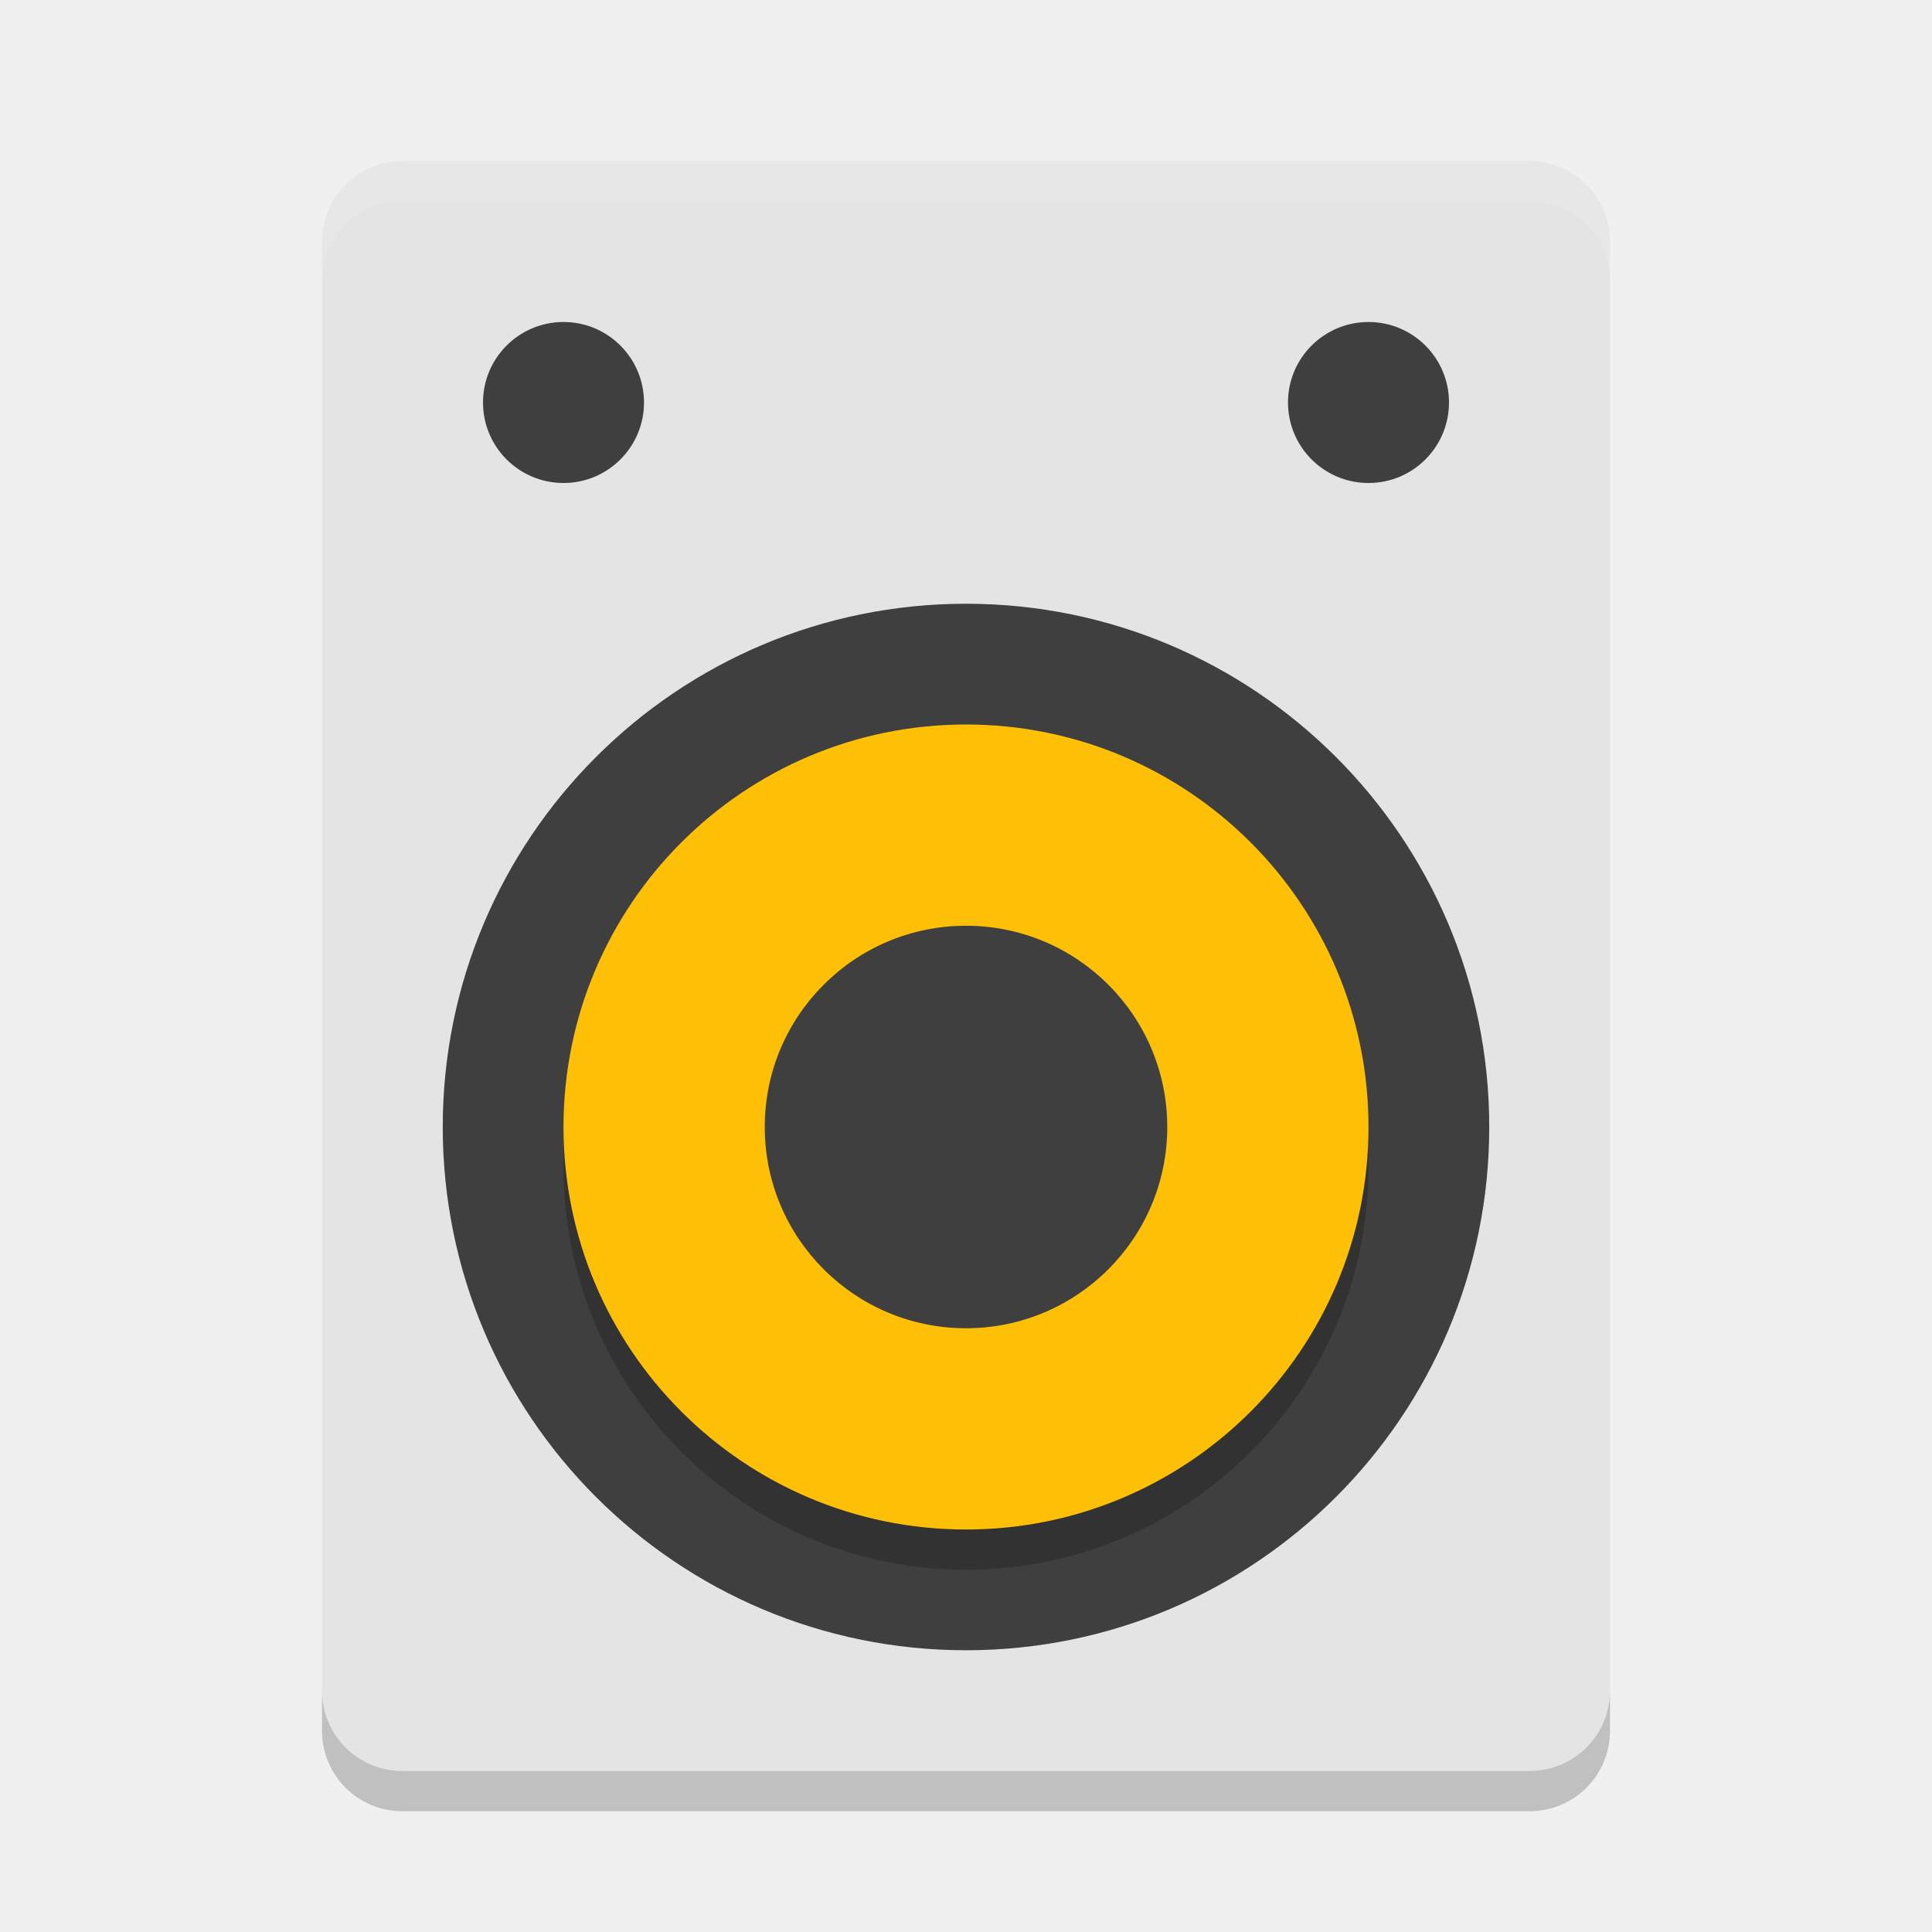
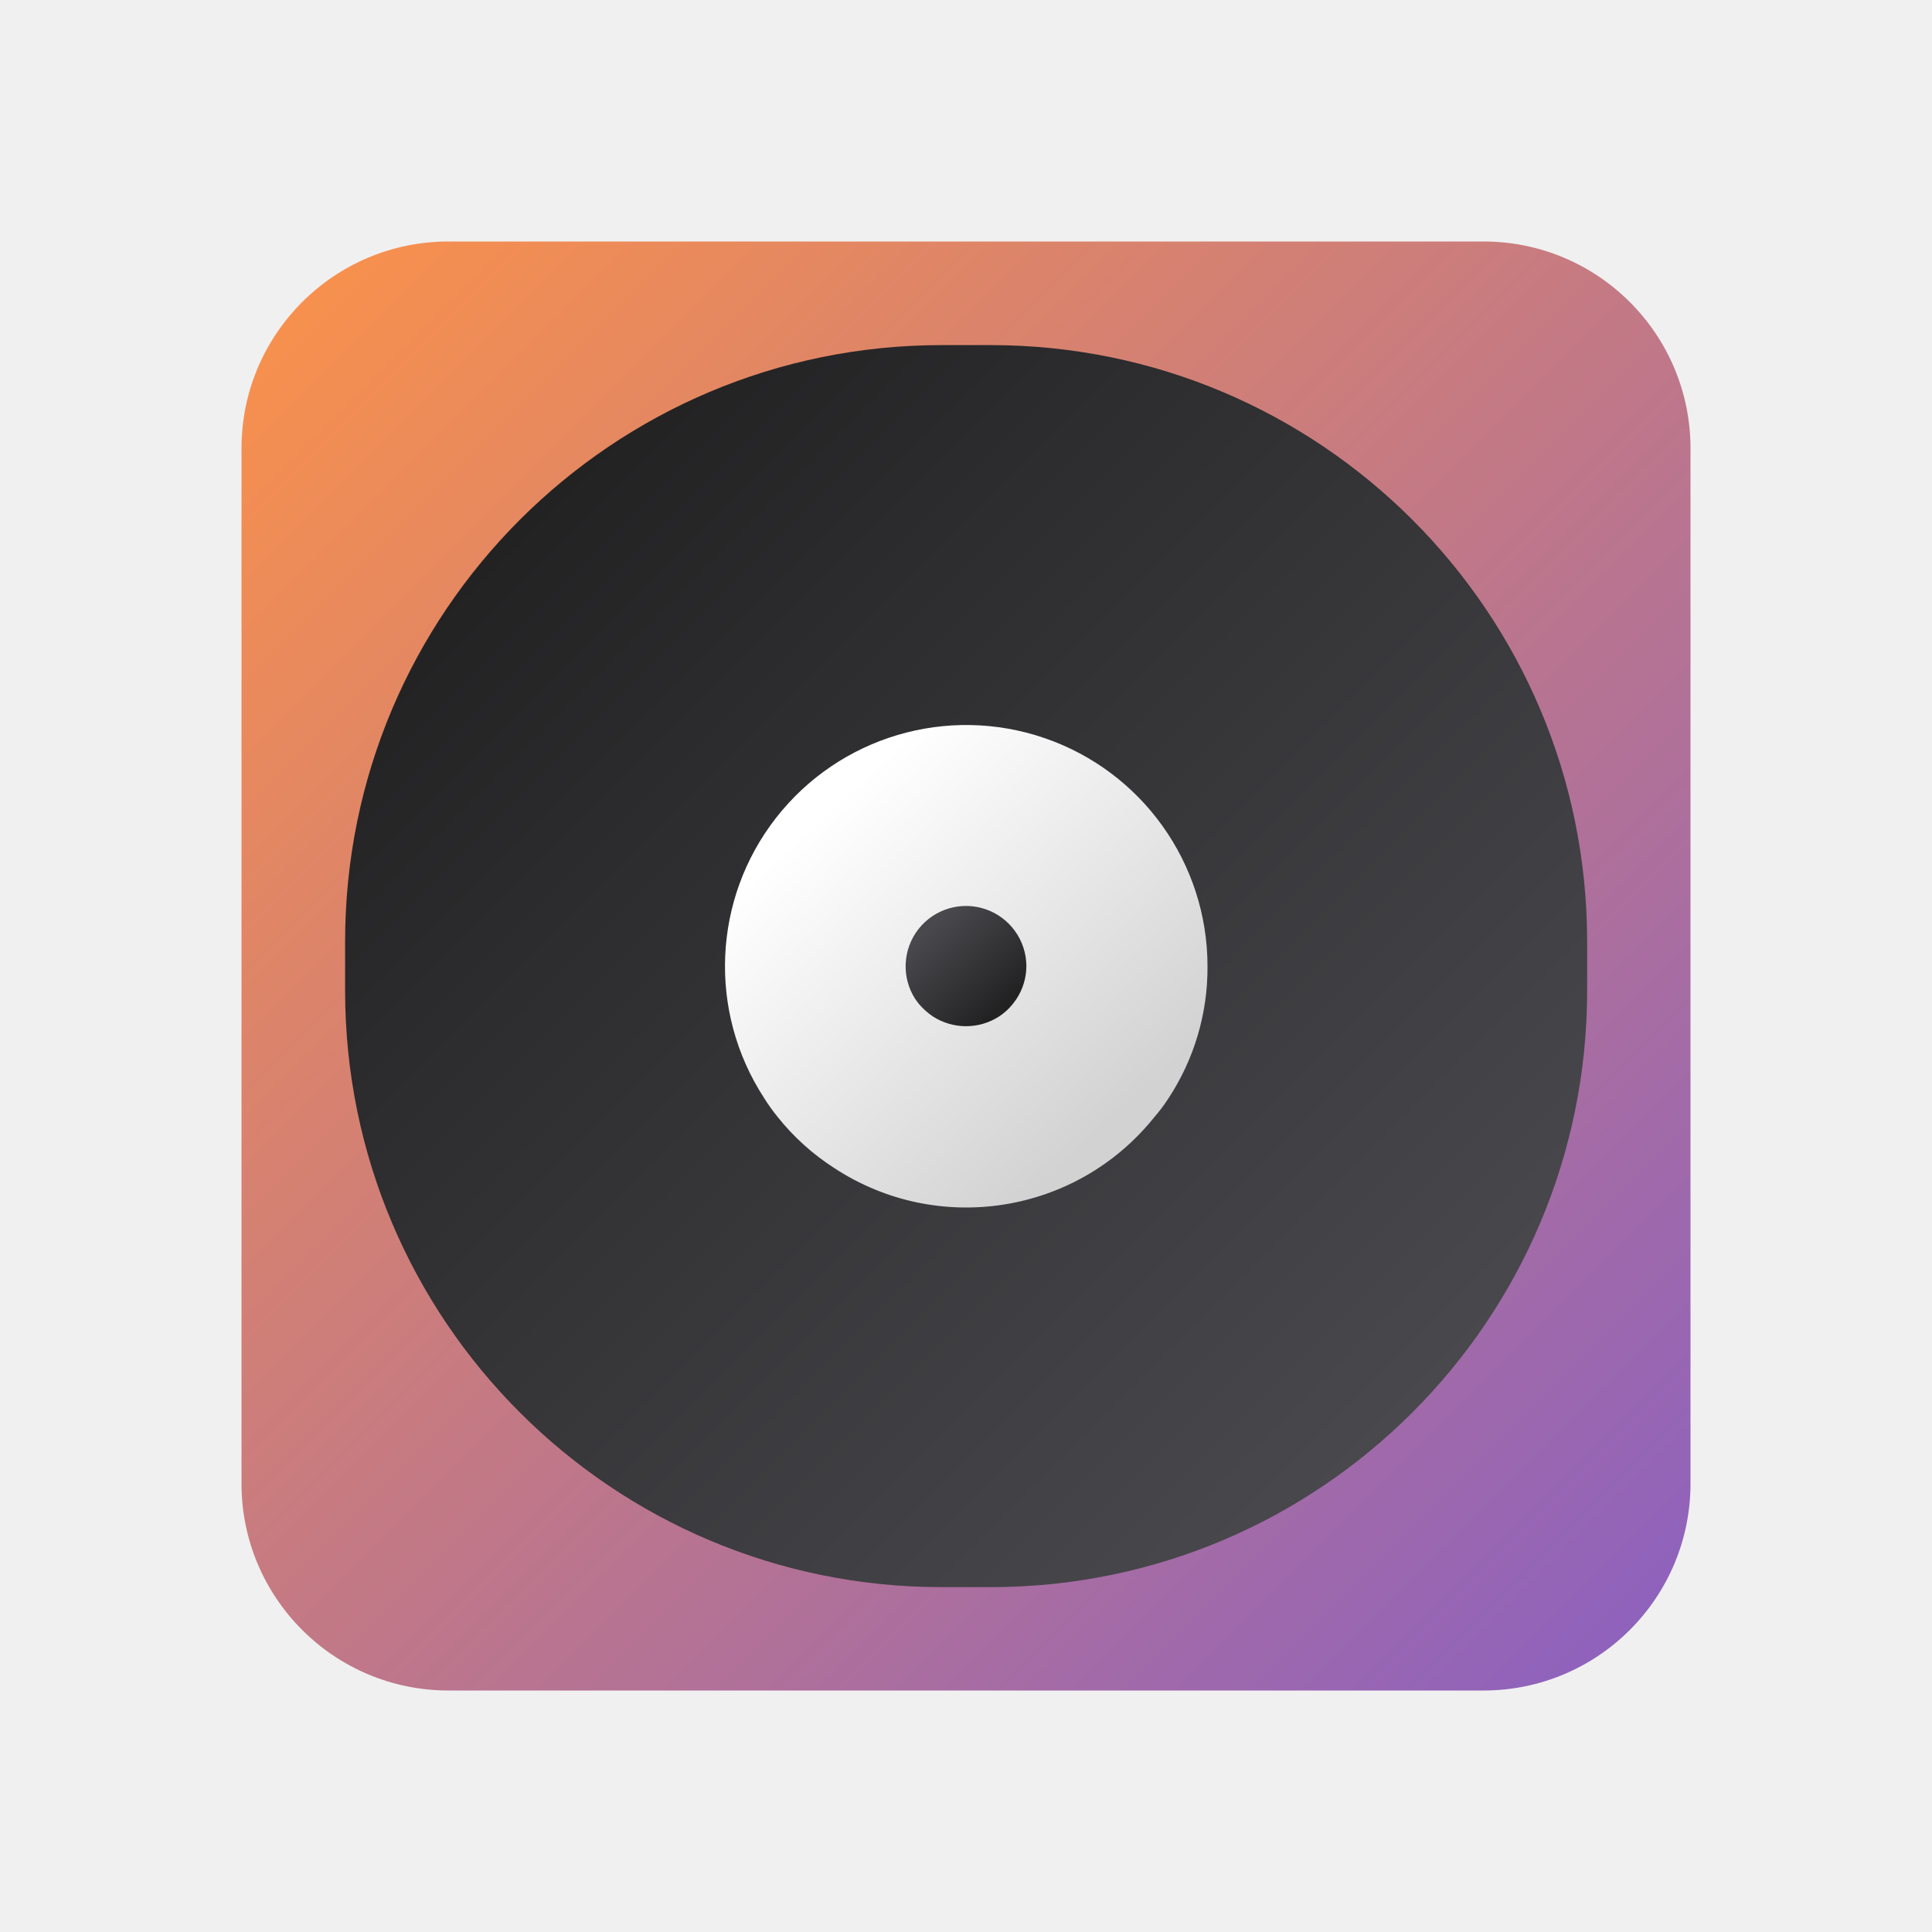
- <svg xmlns="http://www.w3.org/2000/svg" width="48" height="48" version="1">
-   <rect fill="#e4e4e4" width="32" height="40" x="-40" y="4" rx="2" ry="2" transform="scale(-1,1)" />
-   <circle fill="#3f3f3f" cx="-28" cy="24" r="13" transform="rotate(-90)" />
-   <circle style="opacity:0.2" cx="-29" cy="-24" r="10" transform="matrix(0,-1,-1,0,0,0)" />
-   <circle style="fill:#fec006" cx="-28" cy="-24" r="10" transform="matrix(0,-1,-1,0,0,0)" />
-   <circle fill="#3f3f3f" cx="-28" cy="-24" r="5" transform="matrix(0,-1,-1,0,0,0)" />
-   <circle style="fill:#3f3f3f" cx="10" cy="-14" r="2" transform="rotate(90)" />
-   <circle style="fill:#3f3f3f" cx="10" cy="-34" r="2" transform="rotate(90)" />
-   <path opacity=".2" d="m8 42v1c0 1.108 0.892 2 2 2h28c1.108 0 2-0.892 2-2v-1c0 1.108-0.892 2-2 2h-28c-1.108 0-2-0.892-2-2z" />
-   <path fill="#fff" opacity=".1" d="m10 4c-1.108 0-2 0.892-2 2v1c0-1.108 0.892-2 2-2h28c1.108 0 2 0.892 2 2v-1c0-1.108-0.892-2-2-2h-28z" />
+ <svg xmlns="http://www.w3.org/2000/svg" xmlns:xlink="http://www.w3.org/1999/xlink" id="Camada_1" data-name="Camada 1" viewBox="0 0 8 8">
+   <defs>
+     <style>.cls-1{fill:url(#Gradiente_sem_nome_8);}.cls-2{fill:url(#Gradiente_sem_nome_2);}.cls-3{fill:url(#Gradiente_sem_nome_3);}.cls-4{fill:url(#Gradiente_sem_nome_4);}</style>
+     <linearGradient id="Gradiente_sem_nome_8" x1="1.251" y1="1.251" x2="6.749" y2="6.749" gradientUnits="userSpaceOnUse">
+       <stop offset="0" stop-color="#f7904e" />
+       <stop offset="1" stop-color="#8f62bc" />
+     </linearGradient>
+     <linearGradient id="Gradiente_sem_nome_2" x1="2.152" y1="2.152" x2="5.848" y2="5.848" gradientUnits="userSpaceOnUse">
+       <stop offset="0" stop-color="#232223" />
+       <stop offset="1" stop-color="#49484d" />
+     </linearGradient>
+     <linearGradient id="Gradiente_sem_nome_3" x1="-77.932" y1="51.385" x2="-78.772" y2="52.296" gradientTransform="matrix(1.4087, 0, 0, -1.4087, 114.3799, 77.0329)" gradientUnits="userSpaceOnUse">
+       <stop offset="0" stop-color="#d2d2d2" />
+       <stop offset="1" stop-color="#fff" />
+     </linearGradient>
+     <linearGradient id="Gradiente_sem_nome_4" x1="-112.455" y1="85.919" x2="-113.004" y2="86.515" gradientTransform="matrix(0.5389, 0, 0, -0.5389, 64.7516, 50.4643)" xlink:href="#Gradiente_sem_nome_2" />
+   </defs>
+   <rect class="cls-1" x="1" y="1" width="6" height="6" rx="0.857" />
+   <rect class="cls-2" x="1.429" y="1.429" width="5.143" height="5.143" rx="2.47" />
+   <path class="cls-3" d="M5,4a.982.982,0,0,1-.163.55.69.69,0,0,1-.059.078.997.997,0,0,1-1.323.209A.971.971,0,0,1,3.22,4.625a.762.762,0,0,1-.057-.08A.999.999,0,1,1,5,4Z" />
+   <path class="cls-4" d="M4.25,4a.249.249,0,0,1-.042.138l-.014.019a.244.244,0,0,1-.057.052.253.253,0,0,1-.274,0,.284.284,0,0,1-.059-.053L3.79,4.137A.25.25,0,1,1,4.25,4Z" />
</svg>
